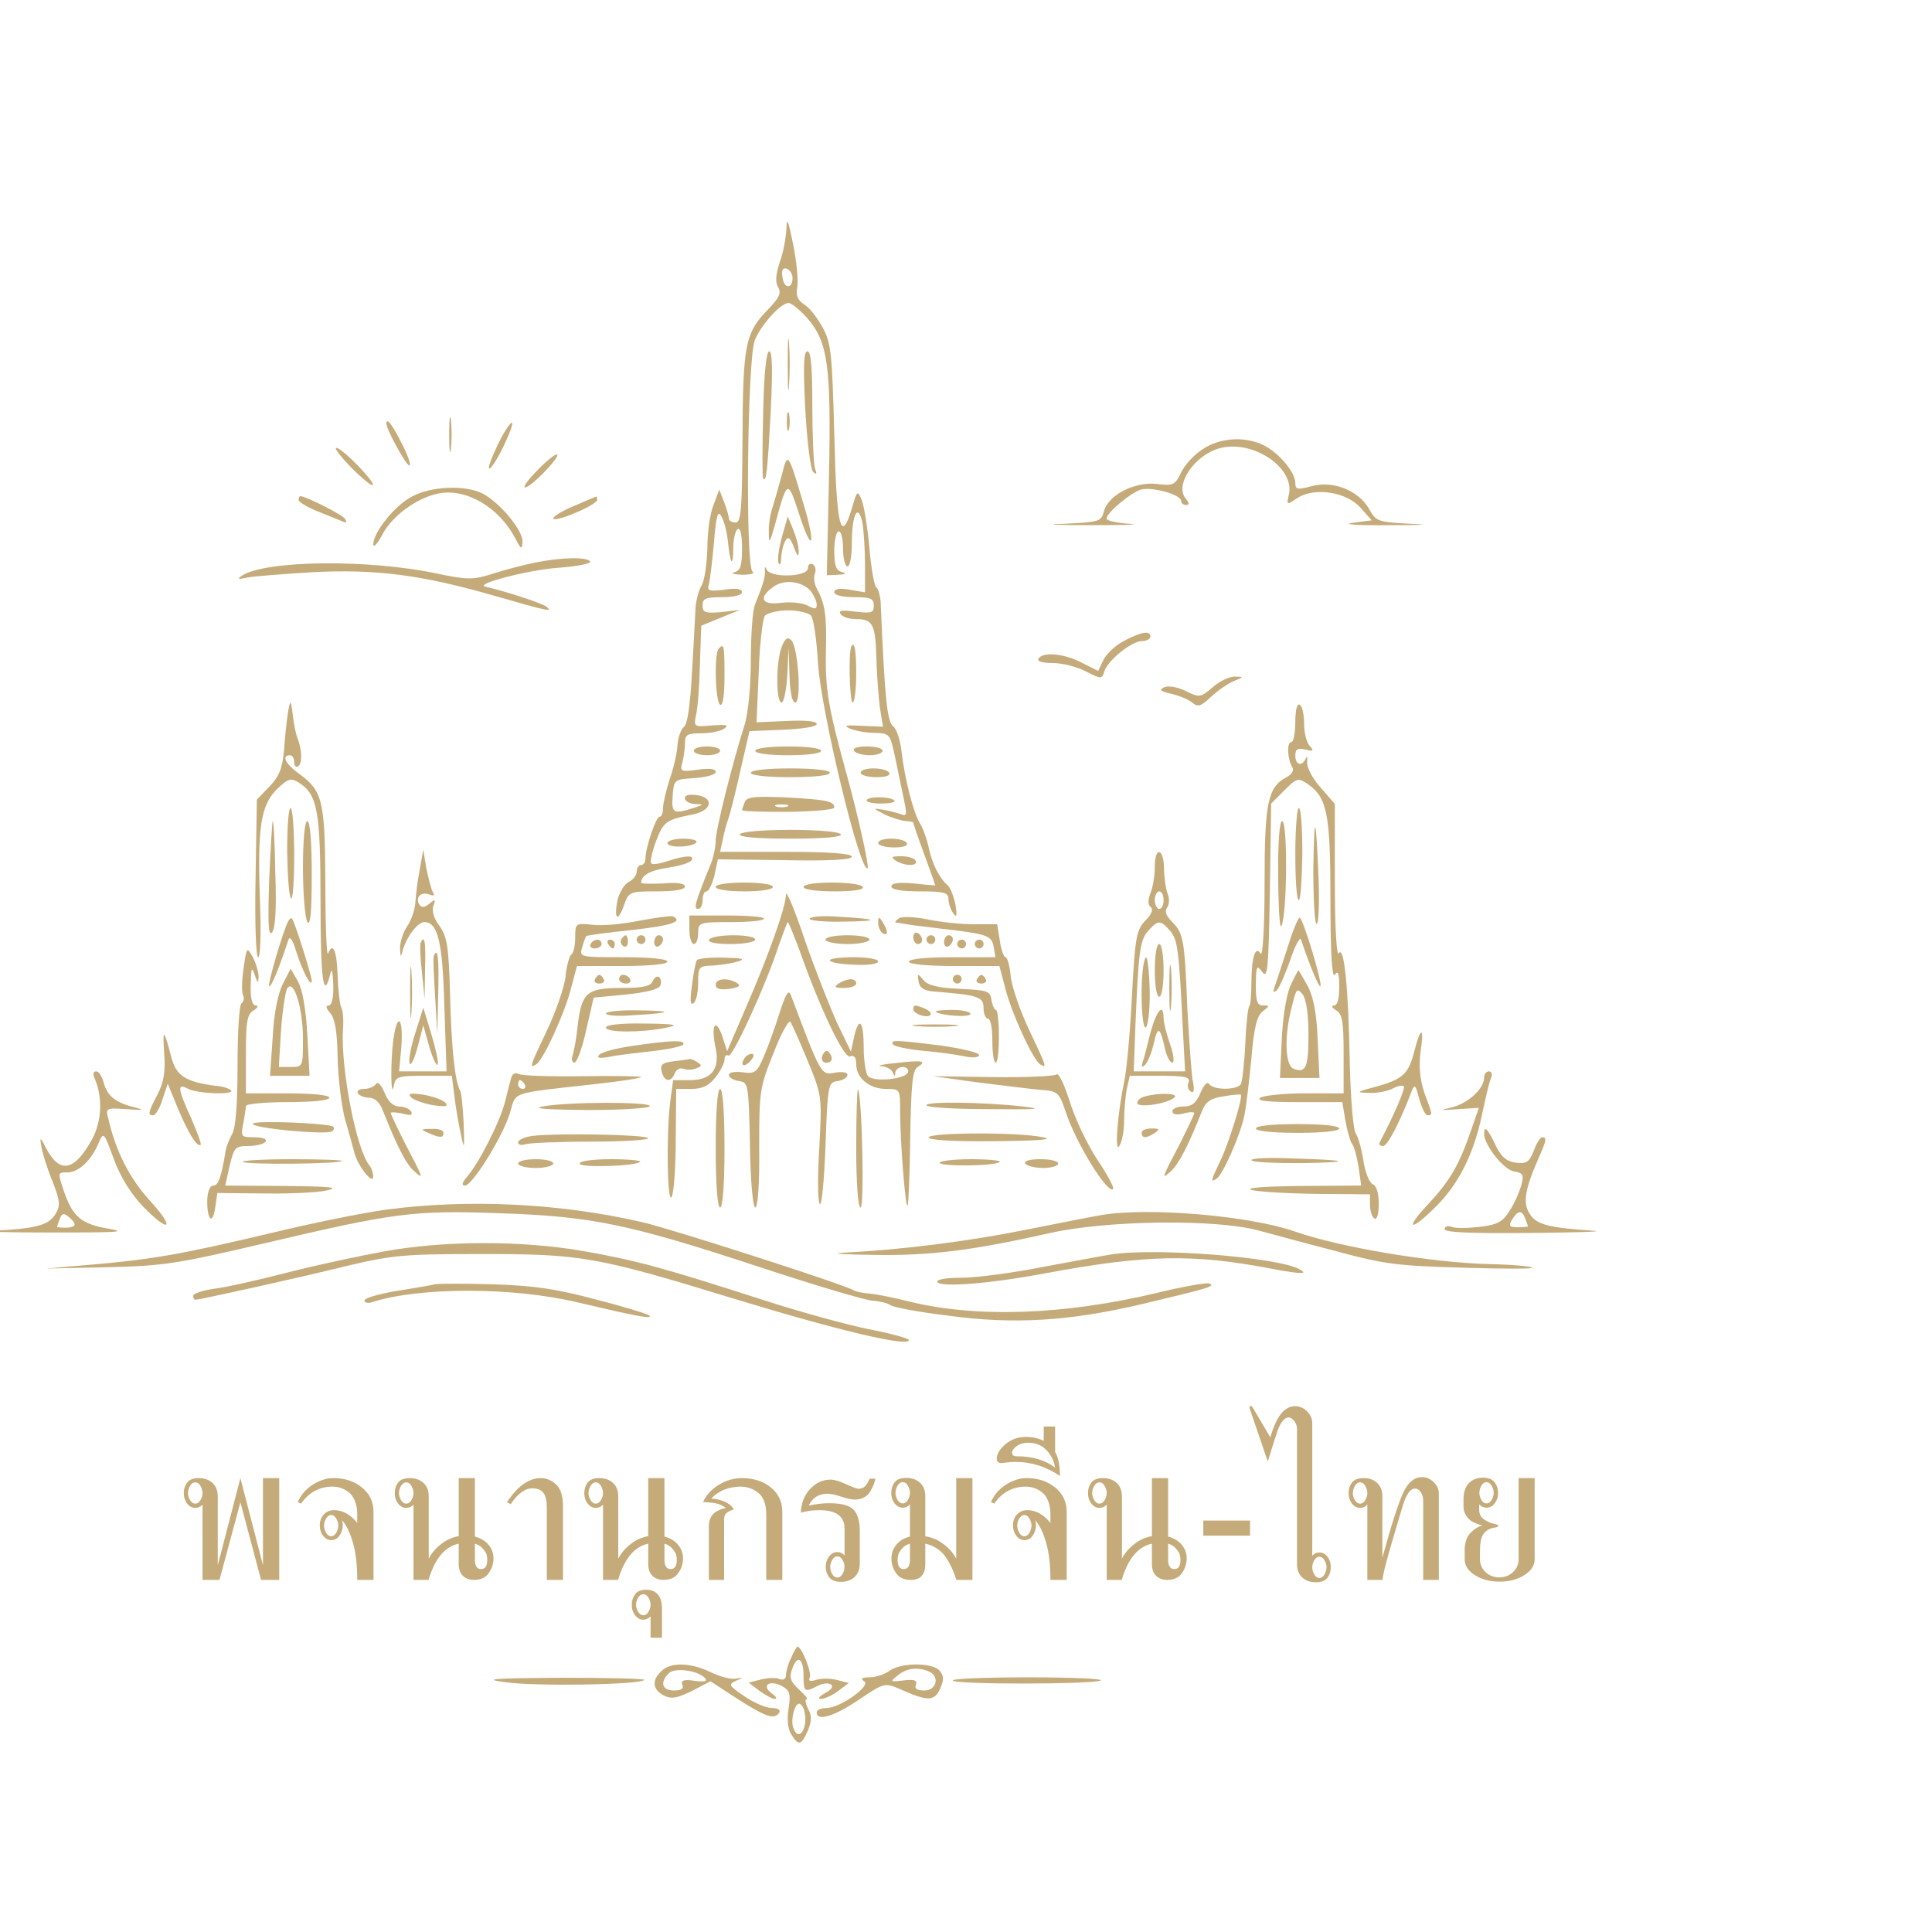
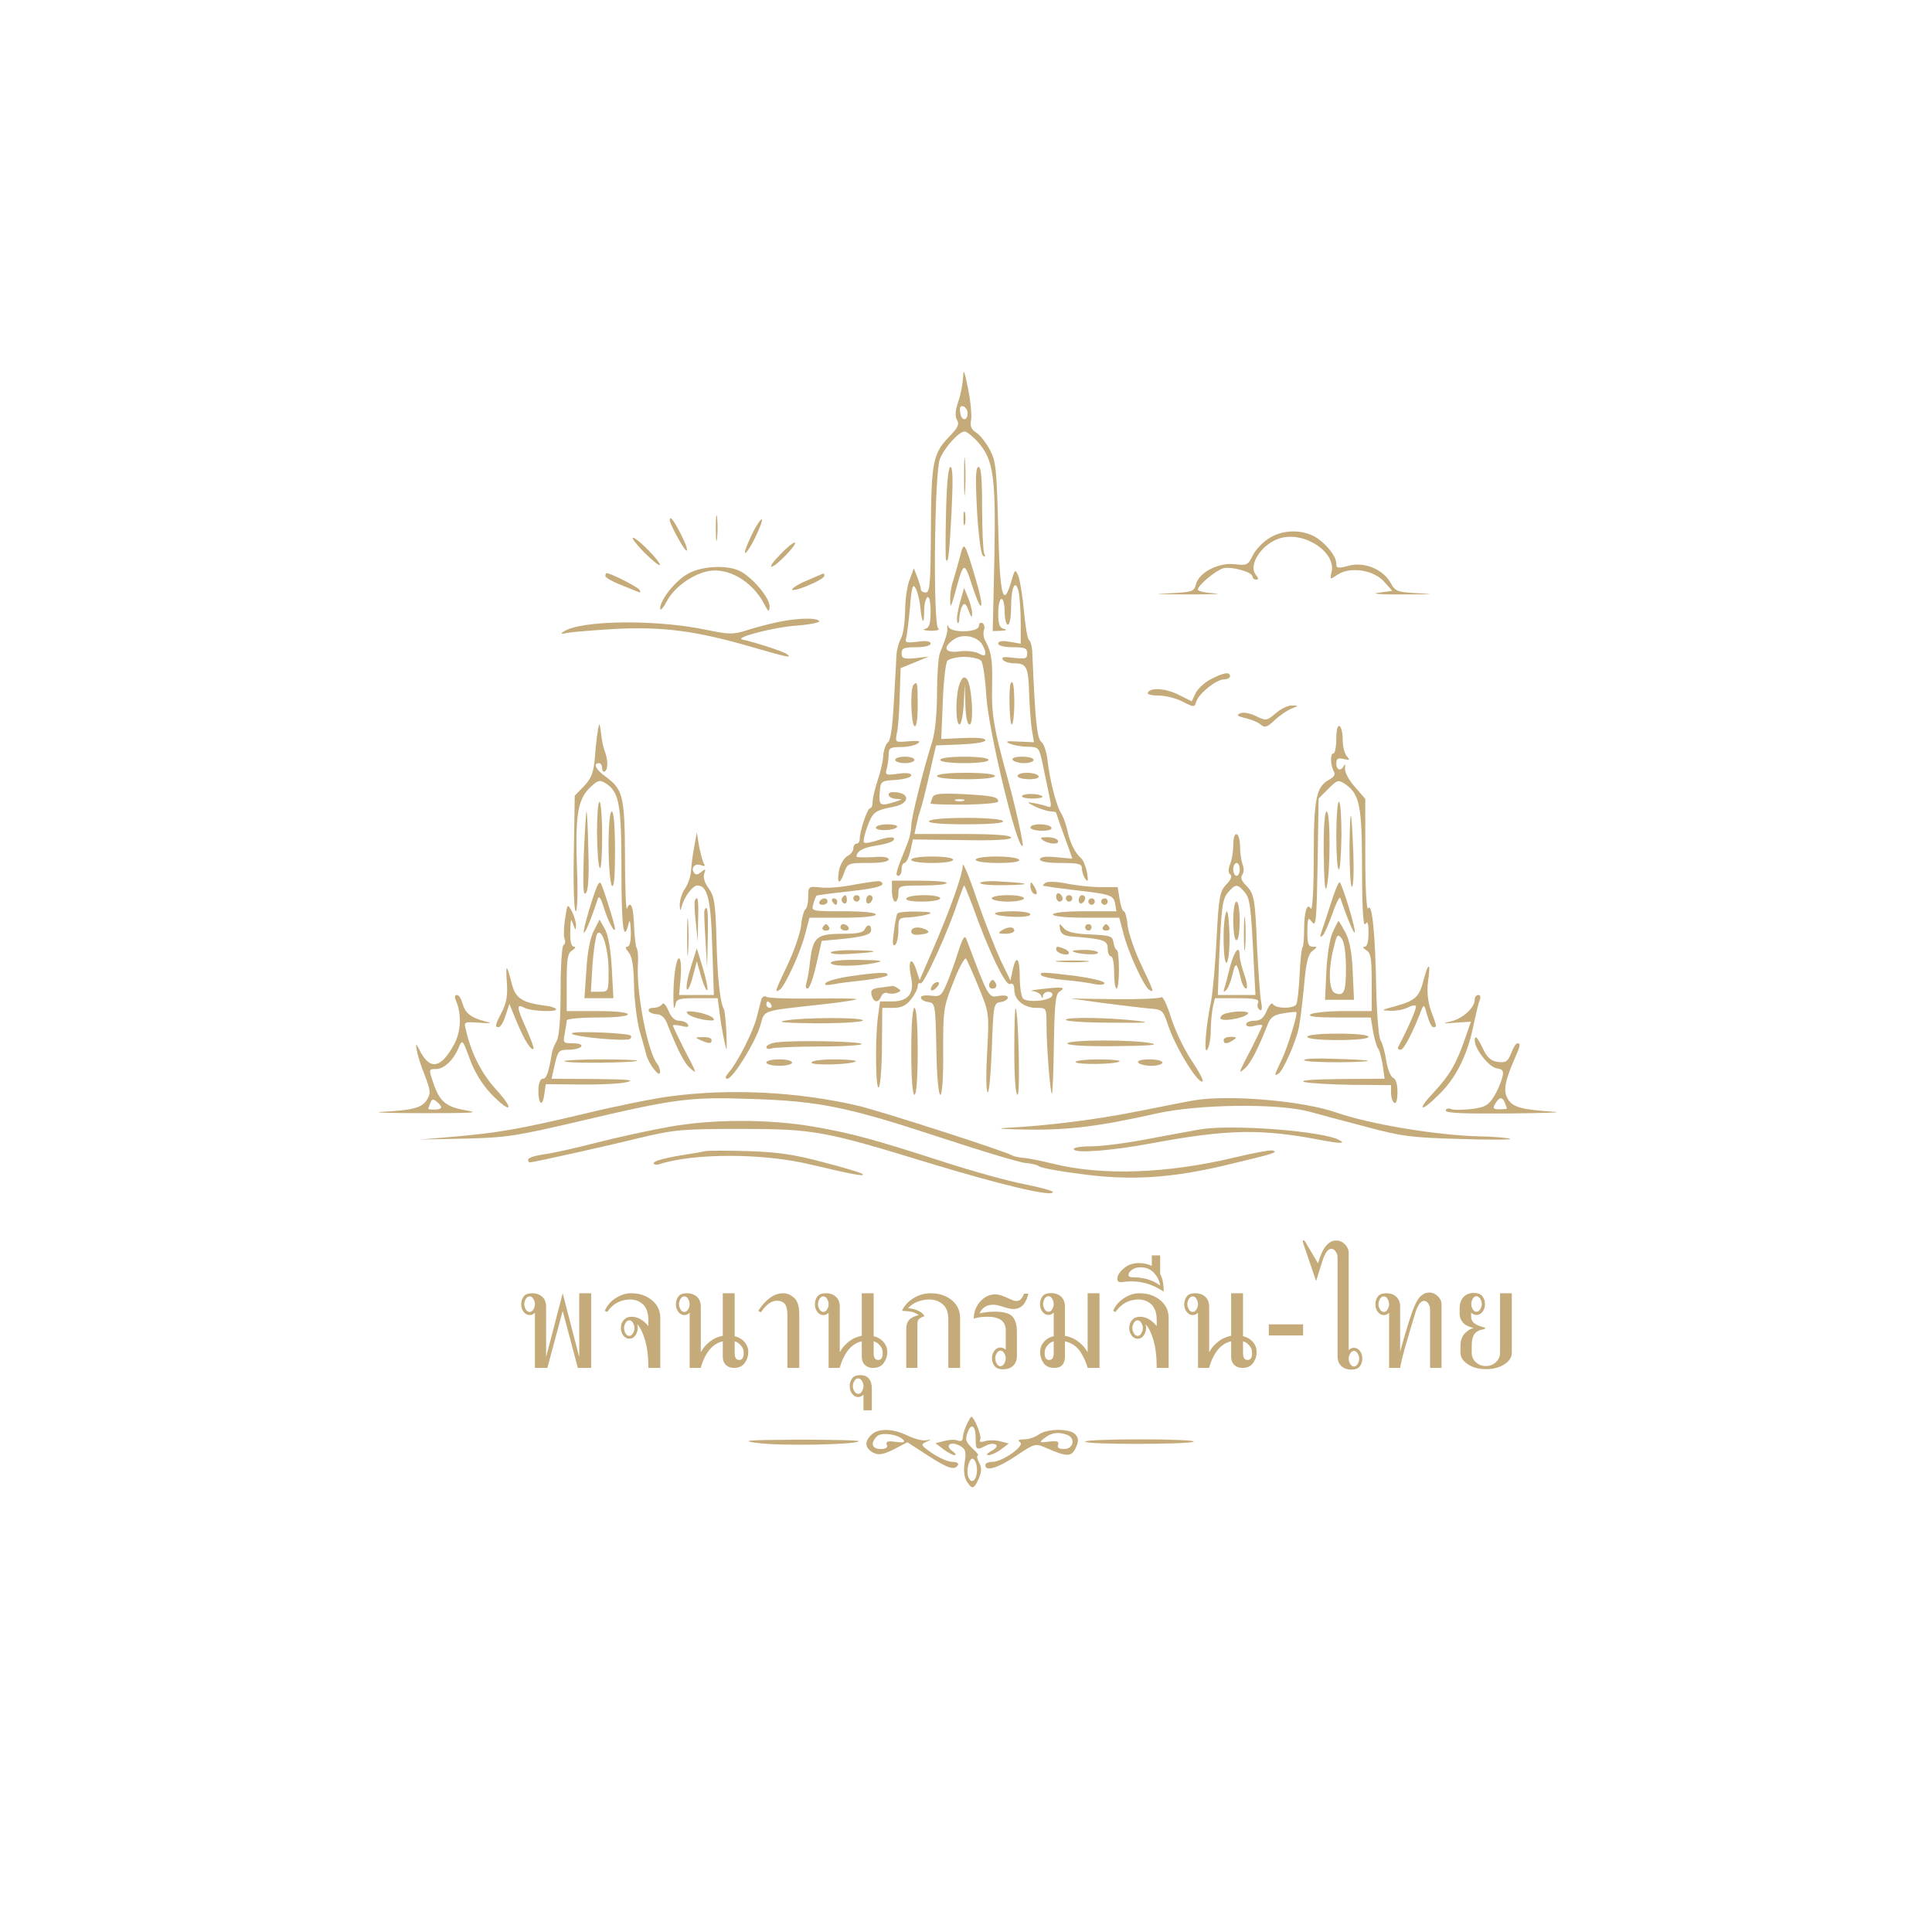
- <svg xmlns="http://www.w3.org/2000/svg" version="1.0" width="600pt" height="600pt" viewBox="120 100 440 370" preserveAspectRatio="xMidYMid meet">
+ <svg xmlns="http://www.w3.org/2000/svg" version="1.0" width="600pt" height="600pt" viewBox="0 0 600 600" preserveAspectRatio="xMidYMid meet">
  <g transform="translate(0,600) scale(0.1,-0.1)" fill="#c4ab79" stroke="none">
    <path d="M2991 4829 c-1 -20 -7 -54 -15 -76 -9 -27 -11 -45 -4 -57 8 -13 3 -24 -23 -51 -52 -53 -57 -80 -58 -292 -1 -165 -3 -193 -16 -193 -8 0 -15 4 -15 9 0 5 -5 22 -11 38 l-11 28 -13 -35 c-8 -19 -14 -63 -14 -98 -1 -35 -6 -73 -13 -85 -7 -12 -13 -35 -14 -52 -1 -16 -4 -82 -8 -145 -4 -74 -10 -119 -18 -125 -7 -5 -14 -25 -15 -42 -1 -18 -9 -53 -18 -78 -8 -25 -15 -55 -15 -65 0 -11 -3 -20 -8 -20 -8 0 -32 -71 -32 -95 0 -8 -4 -15 -10 -15 -5 0 -10 -7 -10 -15 0 -8 -8 -19 -19 -24 -10 -6 -21 -25 -25 -42 -8 -43 1 -50 15 -11 11 31 12 32 75 32 40 0 64 4 64 11 0 7 -18 10 -50 7 -28 -1 -50 -1 -50 2 1 17 21 28 62 34 26 4 50 11 53 17 8 12 -15 11 -54 -2 -18 -6 -35 -9 -38 -5 -3 3 2 26 11 50 17 45 23 49 83 61 51 10 49 45 -3 45 -24 0 -16 -20 9 -21 21 -1 21 -1 -3 -9 -47 -15 -51 -12 -48 28 3 37 3 37 51 40 26 2 47 8 47 14 0 7 -15 9 -41 5 -38 -5 -41 -4 -35 16 3 12 6 32 6 45 0 19 5 22 38 22 20 0 44 5 52 11 11 8 4 9 -28 7 -42 -4 -42 -3 -37 23 4 15 8 67 9 116 l3 88 44 18 44 18 -42 -5 c-37 -3 -43 -1 -43 15 0 16 7 19 45 19 27 0 45 5 45 11 0 8 -14 10 -40 6 -35 -4 -40 -3 -36 11 3 10 8 53 12 96 5 63 9 75 17 60 6 -10 13 -37 15 -59 5 -51 12 -59 12 -12 0 20 5 39 10 42 6 4 10 -13 10 -44 0 -39 -4 -51 -17 -54 -10 -3 -2 -5 17 -6 19 0 30 3 24 7 -17 10 -12 486 5 527 14 35 59 85 77 85 6 0 25 -15 42 -34 48 -55 55 -109 50 -362 l-5 -224 26 1 c17 1 20 3 9 6 -14 3 -18 15 -18 49 0 24 5 44 10 44 6 0 10 -18 10 -40 0 -22 5 -40 10 -40 6 0 10 24 10 53 0 65 14 93 24 47 3 -18 6 -61 6 -96 l0 -63 -35 6 c-23 4 -35 2 -35 -6 0 -6 18 -11 45 -11 38 0 45 -3 45 -19 0 -17 -5 -18 -42 -14 -29 4 -39 3 -34 -5 4 -7 20 -12 36 -12 38 0 44 -12 46 -92 1 -37 5 -87 8 -110 l7 -43 -48 2 c-36 2 -43 1 -28 -6 11 -5 36 -10 56 -10 35 -1 36 -2 47 -53 6 -29 15 -72 20 -96 8 -38 8 -42 -7 -36 -9 3 -27 8 -41 10 -23 4 -22 3 5 -11 17 -8 38 -14 48 -15 9 0 17 -2 17 -4 0 -1 11 -34 25 -72 14 -38 25 -69 25 -70 0 -1 -22 1 -50 4 -33 3 -50 1 -50 -7 0 -7 23 -11 65 -11 55 0 65 -3 65 -17 0 -10 5 -25 11 -33 8 -11 9 -6 5 20 -4 19 -12 40 -19 45 -18 16 -34 47 -42 85 -4 19 -13 44 -20 55 -15 24 -35 103 -42 165 -3 25 -11 50 -19 56 -14 11 -19 67 -28 274 0 19 -5 38 -10 42 -5 3 -12 44 -16 90 -4 45 -12 94 -17 108 -10 24 -11 24 -23 -18 -25 -83 -35 -43 -40 169 -5 185 -7 208 -27 244 -12 22 -31 46 -42 52 -15 10 -19 20 -15 40 2 16 -2 60 -10 98 -11 54 -14 62 -15 34z m14 -112 c0 -26 -20 -25 -23 2 -3 16 1 22 10 19 7 -3 13 -12 13 -21z" />
    <path d="M2994 4520 c0 -52 1 -74 3 -47 2 26 2 68 0 95 -2 26 -3 4 -3 -48z" />
    <path d="M2938 4408 c-2 -79 -2 -145 0 -147 7 -12 10 17 17 147 5 98 4 142 -3 142 -7 0 -12 -51 -14 -142z" />
    <path d="M3034 4418 c4 -73 12 -137 18 -143 8 -7 9 -4 4 8 -3 10 -6 75 -6 143 0 86 -3 124 -11 124 -9 0 -10 -36 -5 -132z" />
    <path d="M2223 4360 c0 -36 2 -50 4 -32 2 17 2 47 0 65 -2 17 -4 3 -4 -33z" />
    <path d="M2992 4390 c0 -19 2 -27 5 -17 2 9 2 25 0 35 -3 9 -5 1 -5 -18z" />
    <path d="M2080 4385 c0 -13 45 -95 52 -95 5 0 -3 23 -17 50 -22 44 -35 60 -35 45z" />
    <path d="M2335 4340 c-14 -29 -24 -54 -21 -57 2 -3 17 18 31 47 14 29 24 54 21 57 -2 3 -17 -18 -31 -47z" />
    <path d="M3939 4327 c-19 -12 -41 -36 -49 -53 -14 -29 -18 -31 -57 -26 -50 5 -110 -26 -119 -63 -6 -23 -11 -24 -92 -28 -48 -1 -22 -3 58 -3 80 0 121 1 93 3 -29 2 -53 7 -53 12 0 13 54 58 78 66 25 7 92 -11 92 -26 0 -5 5 -9 11 -9 8 0 8 4 -1 15 -25 31 20 98 77 114 76 21 174 -45 158 -107 -5 -22 -5 -23 20 -6 39 25 112 14 144 -23 l25 -28 -45 -6 c-24 -3 15 -6 86 -5 75 0 96 1 50 3 -77 4 -81 5 -97 34 -24 42 -82 65 -130 52 -33 -9 -38 -8 -38 7 0 24 -36 67 -70 85 -43 22 -101 19 -141 -8z" />
    <path d="M2000 4285 c24 -24 46 -42 49 -40 6 7 -70 85 -83 85 -6 0 10 -20 34 -45z" />
    <path d="M2425 4280 c-22 -22 -35 -40 -29 -40 13 0 79 68 73 75 -3 2 -23 -13 -44 -35z" />
    <path d="M2981 4270 c-7 -25 -16 -58 -21 -74 -6 -16 -10 -43 -9 -60 0 -26 2 -23 14 19 28 104 29 104 55 24 30 -93 39 -73 10 23 -35 118 -36 120 -49 68z" />
    <path d="M2138 4219 c-39 -20 -88 -82 -88 -109 1 -8 10 2 21 23 22 42 78 83 127 93 63 13 138 -31 175 -101 14 -27 16 -28 17 -8 0 26 -51 88 -91 109 -39 20 -117 17 -161 -7z" />
    <path d="M1880 4211 c0 -4 21 -17 47 -27 27 -11 52 -21 57 -23 5 -2 6 1 2 7 -6 10 -90 52 -102 52 -2 0 -4 -4 -4 -9z" />
    <path d="M2508 4198 c-27 -11 -48 -24 -48 -29 0 -4 23 1 50 13 28 11 50 25 50 29 0 5 -1 9 -2 8 -2 0 -24 -10 -50 -21z" />
    <path d="M2981 4128 c-7 -26 -11 -52 -8 -60 3 -7 6 -2 6 12 1 14 5 31 10 39 6 10 11 6 19 -15 8 -22 11 -24 11 -9 0 11 -6 33 -13 50 l-12 29 -13 -46z" />
    <path d="M2420 4069 c-25 -5 -68 -16 -96 -25 -47 -15 -58 -15 -130 0 -157 33 -389 30 -443 -5 -12 -8 -9 -9 14 -4 17 3 83 8 149 12 143 7 245 -6 409 -53 128 -37 136 -38 122 -26 -8 7 -88 34 -140 46 -25 6 98 38 167 43 43 3 75 10 72 14 -6 11 -64 10 -124 -2z" />
    <path d="M3040 4056 c0 -20 -85 -23 -94 -3 -4 8 -5 7 -4 -3 1 -14 -3 -28 -23 -78 -5 -13 -9 -69 -9 -125 0 -61 -6 -120 -14 -147 -28 -88 -66 -240 -66 -264 0 -14 -5 -38 -11 -53 -37 -91 -40 -103 -29 -103 6 0 10 9 10 20 0 11 4 20 9 20 5 0 13 16 18 36 l8 37 153 -2 c102 -2 152 1 152 8 0 7 -51 11 -150 11 l-150 0 6 28 c3 15 8 34 11 42 6 17 17 59 36 145 l14 60 76 3 c45 2 77 7 77 13 0 7 -26 9 -69 7 l-68 -3 5 115 c2 63 9 121 14 128 6 6 30 12 53 12 23 0 47 -6 52 -12 6 -7 13 -56 16 -109 7 -110 97 -482 113 -466 4 3 -23 124 -46 207 -43 155 -51 200 -49 285 2 87 -2 110 -22 147 -5 10 -6 24 -3 32 3 8 1 17 -5 21 -6 3 -11 -1 -11 -9z m8 -54 c6 -9 12 -22 12 -29 0 -11 -4 -11 -21 -2 -12 6 -39 9 -60 6 -45 -6 -53 12 -17 37 25 18 67 12 86 -12z" />
    <path d="M3759 3890 c-19 -10 -40 -30 -46 -43 l-12 -25 -38 19 c-40 21 -88 25 -98 9 -4 -6 9 -10 32 -10 21 0 55 -8 76 -19 35 -18 37 -18 42 0 8 25 62 69 86 69 10 0 19 5 19 10 0 15 -21 11 -61 -10z" />
    <path d="M2980 3876 c-13 -34 -13 -126 0 -126 5 0 11 28 13 63 l3 62 2 -62 c1 -39 6 -63 13 -63 15 0 7 126 -9 142 -8 8 -14 5 -22 -16z" />
    <path d="M2837 3873 c-11 -10 -8 -121 3 -128 6 -4 10 20 10 64 0 71 -1 77 -13 64z" />
    <path d="M3139 3878 c-7 -12 -4 -128 3 -128 4 0 8 29 8 65 0 54 -4 76 -11 63z" />
    <path d="M3962 3785 c-28 -24 -31 -24 -61 -9 -18 9 -39 13 -49 9 -13 -6 -10 -9 15 -15 18 -4 40 -13 48 -20 13 -11 20 -9 43 13 15 14 38 30 52 36 23 9 24 10 3 10 -12 1 -35 -10 -51 -24z" />
    <path d="M1861 3750 c-4 -8 -10 -52 -14 -108 -4 -42 -11 -60 -33 -83 l-29 -30 -3 -180 c-2 -102 1 -179 6 -179 5 0 7 56 4 129 -6 167 2 216 38 253 26 25 32 27 50 16 43 -27 50 -63 50 -274 0 -179 7 -226 23 -159 3 11 5 -1 6 -27 1 -30 -3 -48 -11 -48 -7 0 -5 -7 4 -17 11 -13 16 -42 17 -103 1 -47 9 -110 17 -140 9 -30 18 -64 21 -75 7 -29 42 -74 43 -55 0 9 -4 20 -8 25 -30 34 -66 221 -61 309 2 23 0 46 -4 52 -3 6 -7 38 -8 72 -2 58 -11 78 -22 50 -3 -7 -6 65 -6 160 -1 190 -6 210 -60 250 -31 22 -40 42 -21 42 6 0 10 -7 10 -16 0 -8 4 -13 9 -9 10 6 9 39 -2 65 -3 8 -8 31 -10 50 -2 19 -5 33 -6 30z" />
    <path d="M4150 3706 c0 -25 -4 -46 -9 -46 -11 0 -9 -39 2 -57 5 -7 -1 -17 -13 -23 -43 -23 -50 -58 -50 -242 0 -98 -4 -167 -9 -160 -12 20 -21 -9 -21 -67 0 -26 -2 -50 -5 -53 -3 -3 -7 -41 -9 -86 -2 -44 -7 -85 -10 -91 -9 -14 -63 -14 -72 0 -4 7 -12 -1 -20 -20 -10 -23 -19 -31 -39 -31 -14 0 -25 -5 -25 -11 0 -7 10 -9 25 -5 14 4 25 4 25 1 0 -3 -15 -34 -32 -68 -43 -82 -44 -85 -21 -64 17 15 40 59 71 138 8 20 20 28 48 32 21 4 39 5 40 4 5 -6 -28 -112 -46 -149 -23 -48 -24 -52 -9 -42 14 9 54 99 63 144 4 19 11 78 16 130 6 72 13 97 26 107 16 12 16 13 1 13 -14 0 -17 9 -17 48 1 43 2 45 15 28 12 -16 14 7 17 183 l3 201 30 30 c29 29 31 29 54 14 44 -31 51 -69 51 -266 0 -122 4 -178 10 -168 7 11 10 4 10 -27 0 -28 -4 -43 -12 -43 -7 0 -5 -5 5 -11 14 -8 17 -25 17 -99 l0 -90 -87 0 c-49 0 -95 -5 -103 -10 -10 -7 17 -10 86 -10 l101 0 7 -42 c4 -23 11 -47 15 -53 5 -5 11 -29 15 -52 l6 -43 -137 -1 c-85 -1 -128 -4 -113 -9 14 -4 80 -8 148 -9 l122 -1 0 -24 c0 -14 5 -28 10 -31 6 -4 10 10 10 33 0 25 -5 42 -14 45 -7 3 -17 27 -21 54 -4 26 -12 54 -17 61 -6 7 -12 77 -14 161 -3 174 -13 269 -25 250 -5 -8 -9 61 -9 163 l0 177 -32 37 c-19 21 -32 46 -31 58 1 12 0 15 -3 9 -9 -20 -24 -15 -24 6 0 15 5 18 23 14 18 -5 20 -3 10 8 -7 7 -13 30 -13 50 0 21 -4 41 -10 44 -6 4 -10 -12 -10 -39z" />
    <path d="M2780 3640 c0 -5 14 -10 30 -10 17 0 30 5 30 10 0 6 -13 10 -30 10 -16 0 -30 -4 -30 -10z" />
    <path d="M2920 3640 c0 -6 32 -10 75 -10 43 0 75 4 75 10 0 6 -32 10 -75 10 -43 0 -75 -4 -75 -10z" />
    <path d="M3145 3640 c3 -5 19 -10 36 -10 16 0 29 5 29 10 0 6 -16 10 -36 10 -21 0 -33 -4 -29 -10z" />
    <path d="M2910 3590 c0 -6 37 -10 90 -10 53 0 90 4 90 10 0 6 -37 10 -90 10 -53 0 -90 -4 -90 -10z" />
    <path d="M3160 3590 c0 -5 16 -10 36 -10 21 0 33 4 29 10 -3 6 -19 10 -36 10 -16 0 -29 -4 -29 -10z" />
    <path d="M2896 3523 c-3 -8 -6 -16 -6 -18 0 -3 47 -4 105 -4 59 1 105 5 105 10 0 14 -16 18 -112 23 -70 3 -88 1 -92 -11z m97 -10 c-7 -2 -19 -2 -25 0 -7 3 -2 5 12 5 14 0 19 -2 13 -5z" />
    <path d="M3174 3528 c-3 -4 12 -8 32 -8 21 0 34 3 31 7 -10 9 -58 10 -63 1z" />
    <path d="M1854 3411 c1 -55 4 -103 9 -107 4 -4 7 41 7 99 0 59 -4 107 -8 107 -5 0 -8 -45 -8 -99z" />
    <path d="M4150 3405 c0 -58 3 -105 8 -105 4 0 7 47 8 105 0 58 -3 105 -8 105 -4 0 -8 -47 -8 -105z" />
    <path d="M1821 3480 c-1 -3 -5 -63 -8 -135 -3 -96 -2 -127 6 -119 8 7 11 52 8 135 -1 68 -4 122 -6 119z" />
    <path d="M1890 3373 c0 -60 5 -115 10 -123 7 -10 10 25 10 108 0 75 -4 122 -10 122 -6 0 -10 -42 -10 -107z" />
    <path d="M4111 3348 c1 -83 4 -122 9 -103 12 46 12 235 0 235 -6 0 -10 -50 -9 -132z" />
    <path d="M4191 3368 c0 -64 3 -119 7 -122 5 -3 7 43 5 102 -6 150 -10 158 -12 20z" />
    <path d="M2885 3450 c-4 -6 37 -10 115 -10 78 0 119 4 115 10 -4 6 -53 10 -115 10 -62 0 -111 -4 -115 -10z" />
    <path d="M2720 3430 c0 -12 59 -10 66 2 3 4 -11 8 -30 8 -20 0 -36 -5 -36 -10z" />
    <path d="M3200 3430 c0 -5 16 -10 36 -10 21 0 33 4 29 10 -3 6 -19 10 -36 10 -16 0 -29 -4 -29 -10z" />
    <path d="M2156 3370 c-5 -25 -9 -58 -10 -75 -1 -16 -9 -41 -19 -55 -9 -13 -16 -36 -16 -50 1 -20 2 -21 6 -5 8 30 34 65 49 65 31 0 42 -43 46 -192 l5 -148 -54 0 -54 0 5 55 c5 67 -9 82 -18 18 -7 -50 -6 -142 1 -105 4 20 10 22 68 22 l64 0 6 -47 c3 -27 10 -66 15 -88 7 -35 8 -32 6 26 -2 37 -5 70 -8 75 -12 21 -20 97 -23 218 -3 112 -7 133 -24 157 -13 17 -18 35 -14 46 6 15 4 16 -9 5 -11 -9 -18 -10 -23 -2 -10 16 4 30 22 23 11 -4 14 -3 9 5 -4 6 -10 31 -15 54 l-7 43 -8 -45z" />
    <path d="M3830 3376 c0 -19 -4 -46 -10 -60 -6 -17 -6 -27 1 -32 6 -4 2 -16 -12 -30 -21 -22 -24 -38 -31 -172 -4 -81 -12 -167 -17 -192 -16 -75 -23 -167 -12 -150 6 8 11 34 11 56 0 23 3 56 6 73 l7 31 69 0 c58 0 69 -3 65 -15 -4 -8 -1 -17 5 -21 7 -5 9 4 4 27 -3 19 -8 93 -12 164 -6 156 -9 170 -35 196 -14 14 -17 24 -11 32 5 7 6 21 1 32 -4 11 -8 37 -8 58 -1 46 -21 50 -21 3z m20 -76 c0 -11 -4 -20 -10 -20 -5 0 -10 9 -10 20 0 11 5 20 10 20 6 0 10 -9 10 -20z m14 -69 c18 -20 21 -41 30 -228 l5 -93 -59 0 -58 0 4 108 c7 166 10 191 29 212 22 25 28 25 49 1z" />
    <path d="M3830 3140 c0 -33 4 -60 10 -60 6 0 10 27 10 60 0 33 -4 60 -10 60 -6 0 -10 -27 -10 -60z" />
    <path d="M3808 3167 c-13 -30 -9 -176 3 -155 5 10 9 53 7 95 -2 47 -6 71 -10 60z" />
    <path d="M3863 3100 c0 -47 2 -66 4 -42 2 23 2 61 0 85 -2 23 -4 4 -4 -43z" />
    <path d="M3820 2998 c-7 -29 -15 -60 -18 -68 -3 -11 -2 -12 6 -5 6 6 15 28 20 50 9 40 14 37 26 -17 4 -16 11 -28 16 -28 5 0 3 19 -5 41 -8 23 -15 50 -15 60 0 37 -16 18 -30 -33z" />
    <path d="M3240 3390 c20 -13 53 -13 45 0 -3 6 -18 10 -33 10 -21 0 -24 -2 -12 -10z" />
    <path d="M2830 3330 c0 -6 28 -10 65 -10 37 0 65 4 65 10 0 6 -28 10 -65 10 -37 0 -65 -4 -65 -10z" />
    <path d="M3030 3330 c0 -6 30 -10 71 -10 44 0 68 4 64 10 -3 6 -35 10 -71 10 -36 0 -64 -4 -64 -10z" />
    <path d="M2990 3313 c0 -28 -40 -140 -93 -262 l-41 -95 -11 34 c-15 43 -26 26 -16 -23 12 -51 -8 -77 -58 -77 l-38 0 -7 -52 c-9 -79 -6 -237 4 -213 5 11 9 71 9 133 l1 112 34 0 c25 0 40 7 55 26 12 15 21 33 21 41 0 8 4 12 9 9 9 -6 86 162 115 252 10 28 19 52 20 52 2 0 13 -28 26 -62 48 -136 102 -249 116 -244 9 4 14 -2 14 -18 0 -31 30 -56 68 -56 32 0 32 0 32 -52 0 -69 12 -219 17 -214 2 2 5 72 6 155 2 121 5 154 17 161 22 14 11 16 -50 9 -30 -3 -45 -6 -33 -7 12 -1 24 -8 26 -14 4 -10 6 -10 6 0 1 6 8 12 17 12 9 0 14 -6 12 -12 -6 -16 -77 -23 -91 -9 -5 5 -10 35 -10 65 0 62 -11 73 -22 24 l-7 -33 -31 64 c-16 35 -50 121 -74 190 -23 69 -43 116 -43 104z" />
    <path d="M2655 3253 c-38 -8 -87 -12 -107 -9 -37 4 -38 3 -38 -29 0 -19 -4 -36 -9 -39 -4 -3 -11 -26 -13 -50 -3 -25 -22 -80 -42 -122 -40 -84 -41 -88 -25 -78 16 9 66 118 80 175 l13 49 103 0 c62 0 103 4 103 10 0 6 -40 10 -101 10 -99 0 -100 0 -93 23 3 12 8 23 9 25 2 2 48 8 104 14 90 10 117 19 94 31 -5 2 -39 -3 -78 -10z" />
    <path d="M2770 3233 c0 -18 5 -33 10 -33 6 0 10 11 10 25 0 24 2 25 75 25 41 0 75 3 75 8 0 4 -38 7 -85 7 l-85 0 0 -32z" />
    <path d="M3044 3258 c-3 -4 30 -8 73 -7 89 1 87 6 -5 11 -35 3 -65 1 -68 -4z" />
    <path d="M3248 3259 c-7 -5 -11 -9 -8 -10 3 0 12 -2 20 -3 8 -2 42 -6 75 -10 114 -13 123 -16 128 -42 l4 -24 -98 0 c-59 0 -99 -4 -99 -10 0 -6 41 -10 103 -10 l103 0 13 -49 c14 -57 64 -166 80 -175 16 -10 15 -6 -25 78 -20 42 -39 97 -42 121 -2 25 -8 45 -12 45 -4 0 -10 17 -13 38 l-6 37 -53 0 c-29 0 -76 5 -105 11 -28 6 -58 7 -65 3z" />
    <path d="M1857 3253 c-12 -21 -48 -145 -44 -149 4 -4 22 39 44 106 3 9 10 -1 17 -25 14 -45 35 -86 36 -69 0 11 -39 136 -45 142 -2 2 -5 0 -8 -5z" />
    <path d="M3200 3248 c0 -9 5 -20 10 -23 13 -8 13 5 0 25 -8 13 -10 13 -10 -2z" />
    <path d="M4131 3188 c-13 -40 -26 -80 -29 -88 -3 -10 -2 -12 6 -5 6 6 19 37 31 70 11 33 22 53 24 45 19 -57 41 -110 44 -106 6 5 -40 156 -47 156 -4 0 -17 -33 -29 -72z" />
    <path d="M3280 3216 c0 -9 5 -16 10 -16 6 0 10 4 10 9 0 6 -4 13 -10 16 -5 3 -10 -1 -10 -9z" />
    <path d="M2615 3211 c-3 -5 -1 -12 5 -16 5 -3 10 1 10 9 0 18 -6 21 -15 7z" />
    <path d="M2650 3210 c0 -5 5 -10 10 -10 6 0 10 5 10 10 0 6 -4 10 -10 10 -5 0 -10 -4 -10 -10z" />
    <path d="M2690 3204 c0 -8 5 -12 10 -9 6 3 10 10 10 16 0 5 -4 9 -10 9 -5 0 -10 -7 -10 -16z" />
    <path d="M2815 3210 c-4 -6 15 -10 49 -10 31 0 56 5 56 10 0 6 -22 10 -49 10 -28 0 -53 -4 -56 -10z" />
    <path d="M3080 3210 c0 -5 23 -10 50 -10 28 0 50 5 50 10 0 6 -22 10 -50 10 -27 0 -50 -4 -50 -10z" />
    <path d="M3310 3210 c0 -5 5 -10 10 -10 6 0 10 5 10 10 0 6 -4 10 -10 10 -5 0 -10 -4 -10 -10z" />
    <path d="M3350 3204 c0 -8 5 -12 10 -9 6 3 10 10 10 16 0 5 -4 9 -10 9 -5 0 -10 -7 -10 -16z" />
    <path d="M2158 3203 c-2 -5 -1 -35 3 -68 l6 -60 1 68 c2 61 -1 80 -10 60z" />
    <path d="M2545 3200 c-3 -5 1 -10 9 -10 9 0 16 5 16 10 0 6 -4 10 -9 10 -6 0 -13 -4 -16 -10z" />
    <path d="M2585 3200 c3 -5 8 -10 11 -10 2 0 4 5 4 10 0 6 -5 10 -11 10 -5 0 -7 -4 -4 -10z" />
    <path d="M3380 3200 c0 -5 5 -10 10 -10 6 0 10 5 10 10 0 6 -4 10 -10 10 -5 0 -10 -4 -10 -10z" />
    <path d="M3420 3200 c0 -5 5 -10 10 -10 6 0 10 5 10 10 0 6 -4 10 -10 10 -5 0 -10 -4 -10 -10z" />
    <path d="M1755 3147 c-4 -26 -5 -53 -2 -62 4 -8 2 -17 -3 -20 -5 -3 -9 -66 -9 -140 0 -89 -4 -142 -12 -157 -7 -13 -14 -30 -15 -38 -10 -62 -17 -80 -28 -80 -8 0 -13 -13 -14 -32 -1 -45 12 -60 18 -19 l5 34 105 -1 c58 -1 123 2 145 7 30 7 6 9 -96 10 l-136 1 10 45 c10 42 13 45 43 45 18 0 36 5 39 10 4 6 -7 10 -26 10 -30 0 -31 1 -25 31 3 17 6 35 6 40 0 5 43 9 95 9 57 0 95 4 95 10 0 6 -38 10 -95 10 l-95 0 0 90 c0 74 3 91 18 99 9 6 11 11 5 11 -9 0 -13 16 -12 48 1 38 2 42 9 22 7 -20 8 -21 9 -5 0 11 -6 31 -13 45 -14 24 -14 24 -21 -23z" />
    <path d="M2134 3090 c0 -52 1 -74 3 -47 2 26 2 68 0 95 -2 26 -3 4 -3 -48z" />
    <path d="M2188 3173 c-2 -5 0 -46 3 -93 l5 -85 2 93 c2 83 -1 106 -10 85z" />
    <path d="M2787 3163 c-3 -5 -8 -30 -11 -57 -5 -33 -4 -46 3 -41 6 3 11 24 11 46 0 37 1 39 33 40 17 1 43 5 57 9 19 6 12 8 -32 9 -31 1 -59 -2 -61 -6z" />
    <path d="M3090 3163 c0 -5 25 -9 55 -10 31 -2 55 2 55 7 0 6 -25 10 -55 10 -30 0 -55 -3 -55 -7z" />
    <path d="M1844 3109 c-11 -22 -20 -66 -23 -122 l-6 -87 45 0 45 0 -5 92 c-3 58 -11 104 -21 122 l-17 30 -18 -35z m46 -125 c0 -63 0 -64 -28 -64 l-27 0 5 83 c3 45 10 88 14 96 15 23 36 -45 36 -115z" />
    <path d="M4138 3103 c-9 -22 -17 -74 -19 -123 l-4 -85 45 0 45 0 -4 85 c-2 58 -9 97 -22 123 -11 20 -21 37 -22 37 -1 0 -10 -17 -19 -37z m42 -109 c0 -75 -6 -89 -34 -78 -19 7 -22 73 -4 141 10 42 12 44 25 28 8 -12 13 -46 13 -91z" />
    <path d="M2555 3120 c-3 -5 1 -10 10 -10 9 0 13 5 10 10 -3 6 -8 10 -10 10 -2 0 -7 -4 -10 -10z" />
    <path d="M2610 3120 c0 -5 7 -10 16 -10 8 0 12 5 9 10 -3 6 -10 10 -16 10 -5 0 -9 -4 -9 -10z" />
    <path d="M2686 3115 c-4 -11 -22 -15 -70 -15 -79 0 -91 -10 -100 -83 -3 -31 -9 -62 -12 -71 -3 -9 -1 -16 4 -16 6 0 18 33 27 74 l17 74 73 7 c48 5 76 12 79 21 3 7 1 16 -3 19 -5 3 -11 -2 -15 -10z" />
    <path d="M3292 3115 c2 -14 12 -21 33 -23 103 -8 115 -12 115 -38 0 -13 5 -24 10 -24 6 0 10 -22 10 -50 0 -27 3 -50 8 -50 4 0 7 27 7 60 0 33 -3 60 -7 60 -3 0 -8 10 -10 23 -3 20 -9 22 -72 25 -51 2 -73 8 -83 20 -13 16 -14 15 -11 -3z" />
    <path d="M3370 3120 c0 -5 5 -10 10 -10 6 0 10 5 10 10 0 6 -4 10 -10 10 -5 0 -10 -4 -10 -10z" />
    <path d="M3425 3120 c-3 -5 1 -10 10 -10 9 0 13 5 10 10 -3 6 -8 10 -10 10 -2 0 -7 -4 -10 -10z" />
    <path d="M2830 3107 c0 -9 10 -12 31 -9 22 3 27 7 18 13 -21 13 -49 11 -49 -4z" />
    <path d="M3110 3110 c-12 -8 -9 -10 13 -10 15 0 27 5 27 10 0 13 -20 13 -40 0z" />
    <path d="M2976 3045 c-10 -32 -26 -77 -36 -100 -16 -38 -21 -41 -49 -37 -18 2 -31 0 -31 -6 0 -6 10 -12 23 -14 21 -3 22 -6 25 -145 1 -85 7 -143 12 -143 6 0 10 53 9 135 0 129 1 138 32 215 17 45 35 77 39 73 3 -4 21 -44 39 -88 33 -80 33 -81 27 -197 -4 -65 -4 -124 1 -130 4 -7 10 52 13 132 5 141 6 145 28 148 12 2 22 8 22 14 0 6 -12 8 -29 5 -31 -6 -31 -6 -100 177 -5 13 -11 4 -25 -39z" />
    <path d="M3280 3051 c0 -5 9 -11 20 -14 24 -6 27 8 4 17 -21 8 -24 8 -24 -3z" />
    <path d="M2146 2998 c-10 -31 -16 -62 -13 -70 2 -7 11 10 18 37 l13 50 14 -50 c8 -27 17 -45 19 -39 2 5 -5 37 -15 70 l-18 59 -18 -57z" />
    <path d="M2580 3042 c0 -5 28 -7 63 -4 89 5 94 10 10 11 -40 1 -73 -3 -73 -7z" />
    <path d="M3331 3046 c10 -9 79 -14 79 -5 0 5 -19 9 -42 9 -23 0 -39 -2 -37 -4z" />
    <path d="M2580 3010 c0 -12 79 -12 135 -1 34 7 26 9 -47 10 -53 1 -88 -3 -88 -9z" />
    <path d="M3288 3013 c23 -2 61 -2 85 0 23 2 4 4 -43 4 -47 0 -66 -2 -42 -4z" />
    <path d="M1574 2950 c3 -40 -1 -65 -15 -92 -22 -42 -23 -48 -10 -48 5 0 15 16 21 36 l12 36 23 -56 c23 -55 44 -90 52 -83 2 2 -8 29 -22 61 -31 69 -32 80 -6 66 22 -11 108 -14 97 -3 -4 4 -19 9 -34 10 -70 9 -91 23 -102 66 -17 65 -20 66 -16 7z" />
    <path d="M4421 2956 c-13 -52 -26 -64 -88 -81 -45 -12 -46 -13 -15 -14 18 -1 42 4 54 10 11 6 22 8 25 5 4 -4 -19 -59 -55 -128 -2 -5 1 -8 8 -8 10 0 39 56 65 125 7 17 9 14 17 -17 6 -21 14 -38 19 -38 12 0 12 0 -7 51 -10 30 -13 59 -9 92 9 59 1 61 -14 3z" />
    <path d="M2640 2968 c-36 -5 -69 -14 -75 -20 -7 -7 -1 -9 22 -5 18 4 62 9 98 13 36 4 68 11 71 15 6 11 -28 10 -116 -3z" />
    <path d="M3234 2971 c3 -4 34 -11 68 -14 35 -3 78 -9 96 -13 19 -4 32 -2 32 3 0 6 -40 15 -88 22 -106 13 -115 13 -108 2z" />
    <path d="M3075 2950 c-8 -13 -1 -24 14 -19 6 3 7 10 2 18 -6 10 -10 10 -16 1z" />
    <path d="M2895 2939 c-11 -17 1 -21 15 -4 8 9 8 15 2 15 -6 0 -14 -5 -17 -11z" />
    <path d="M2734 2933 c-26 -3 -31 -8 -27 -24 6 -23 21 -25 30 -3 3 8 12 13 19 10 8 -3 21 -3 30 1 13 5 13 7 2 14 -7 5 -15 8 -18 7 -3 -1 -19 -3 -36 -5z" />
    <path d="M1416 2893 c18 -43 16 -96 -6 -137 -40 -73 -73 -80 -104 -23 -14 28 -16 29 -12 7 2 -14 13 -50 25 -79 19 -49 19 -57 6 -78 -16 -24 -45 -31 -140 -36 -33 -2 26 -4 130 -4 145 0 177 1 136 8 -66 11 -85 27 -105 85 -15 44 -15 44 8 44 25 0 55 28 71 68 11 25 12 23 34 -37 14 -39 38 -78 65 -107 62 -64 77 -54 18 11 -46 50 -78 112 -95 186 -7 26 -6 26 41 23 41 -3 43 -2 15 5 -42 11 -59 26 -67 56 -4 14 -11 25 -17 25 -7 0 -8 -7 -3 -17z m-46 -332 c0 -4 -9 -7 -20 -7 -11 0 -20 1 -20 2 0 1 3 10 6 18 5 13 9 14 20 5 8 -6 14 -14 14 -18z" />
    <path d="M2365 2898 c-2 -7 -9 -33 -15 -58 -12 -46 -60 -141 -88 -172 -10 -12 -11 -18 -3 -18 17 0 86 112 102 164 15 51 -3 45 194 67 55 6 102 13 105 16 2 2 -57 3 -131 2 -75 -1 -141 1 -148 5 -6 4 -13 1 -16 -6z m30 -18 c3 -5 1 -10 -4 -10 -6 0 -11 5 -11 10 0 6 2 10 4 10 3 0 8 -4 11 -10z" />
    <path d="M3606 2903 c-4 -4 -69 -7 -144 -6 l-137 2 101 -14 c56 -7 120 -15 143 -17 41 -3 43 -5 59 -53 24 -71 95 -185 107 -173 3 3 -13 33 -36 67 -23 35 -51 94 -63 133 -12 38 -25 66 -30 61z" />
    <path d="M4580 2896 c0 -25 -35 -57 -70 -67 -33 -8 -33 -8 11 -5 l47 3 -18 -52 c-27 -78 -47 -113 -97 -167 -55 -58 -42 -65 15 -8 52 50 87 119 106 206 8 38 17 77 21 87 4 10 3 17 -4 17 -6 0 -11 -6 -11 -14z" />
    <path d="M2056 2881 c-4 -6 -16 -11 -27 -11 -11 0 -17 -4 -14 -10 3 -5 15 -10 26 -10 12 0 24 -11 30 -27 33 -83 54 -125 72 -140 23 -21 22 -18 -21 64 -17 34 -32 65 -32 68 0 3 12 2 26 -1 19 -5 25 -4 20 5 -4 6 -16 11 -27 11 -13 0 -25 11 -33 31 -8 19 -16 27 -20 20z" />
    <path d="M2830 2735 c0 -83 4 -135 10 -135 6 0 10 52 10 135 0 83 -4 135 -10 135 -6 0 -10 -52 -10 -135z" />
    <path d="M3150 2737 c0 -82 4 -137 10 -137 9 0 3 259 -6 269 -2 2 -4 -57 -4 -132z" />
    <path d="M2136 2851 c6 -6 28 -14 50 -18 29 -4 36 -3 28 6 -6 6 -28 14 -50 18 -29 4 -36 3 -28 -6z" />
    <path d="M3808 2853 c-10 -2 -18 -9 -18 -15 0 -12 70 -2 85 13 9 9 -34 11 -67 2z" />
    <path d="M2435 2830 c-25 -5 13 -7 103 -8 78 0 142 4 142 9 0 10 -186 10 -245 -1z" />
    <path d="M3310 2833 c0 -5 64 -9 143 -9 109 -1 127 0 77 6 -88 10 -220 12 -220 3z" />
    <path d="M1776 2791 c-7 -10 172 -27 181 -17 4 3 4 8 2 10 -10 8 -178 15 -183 7z" />
    <path d="M4060 2780 c0 -6 38 -10 95 -10 57 0 95 4 95 10 0 6 -38 10 -95 10 -57 0 -95 -4 -95 -10z" />
    <path d="M2175 2770 c27 -12 35 -12 35 0 0 6 -12 10 -27 9 -25 0 -26 -1 -8 -9z" />
    <path d="M3800 2770 c0 -13 11 -13 30 0 12 8 11 10 -7 10 -13 0 -23 -4 -23 -10z" />
    <path d="M4580 2768 c0 -26 45 -83 69 -86 19 -3 22 -8 16 -30 -4 -15 -15 -41 -26 -58 -16 -26 -27 -33 -68 -38 -27 -3 -56 -4 -65 0 -9 3 -16 1 -16 -5 0 -8 57 -10 193 -9 105 1 172 3 147 5 -105 7 -130 14 -146 38 -17 26 -11 57 22 132 16 36 17 43 6 43 -4 0 -13 -14 -19 -31 -10 -25 -16 -30 -40 -27 -20 2 -33 12 -45 36 -20 42 -28 50 -28 30z m94 -194 c3 -9 6 -16 6 -17 0 -1 -11 -2 -24 -2 -19 0 -21 3 -12 18 13 21 22 22 30 1z" />
    <path d="M2413 2763 c-18 -2 -33 -9 -33 -15 0 -5 7 -7 16 -4 9 3 76 6 150 6 75 0 133 4 130 8 -5 8 -206 12 -263 5z" />
    <path d="M3315 2760 c-4 -6 52 -10 147 -9 107 1 141 4 113 9 -56 12 -253 11 -260 0z" />
    <path d="M4050 2708 c0 -5 51 -7 113 -7 122 2 112 7 -26 11 -48 2 -87 0 -87 -4z" />
    <path d="M1753 2704 c7 -7 219 -5 226 2 2 2 -49 4 -114 4 -65 0 -116 -3 -112 -6z" />
    <path d="M2380 2700 c0 -5 18 -10 40 -10 22 0 40 5 40 10 0 6 -18 10 -40 10 -22 0 -40 -4 -40 -10z" />
    <path d="M2520 2700 c0 -10 127 -6 138 4 3 3 -27 6 -66 6 -41 0 -72 -4 -72 -10z" />
    <path d="M3340 2702 c0 -9 128 -8 137 2 3 3 -26 6 -65 6 -40 0 -72 -4 -72 -8z" />
    <path d="M3535 2700 c3 -5 22 -10 41 -10 19 0 34 5 34 10 0 6 -18 10 -41 10 -24 0 -38 -4 -34 -10z" />
    <path d="M2079 2595 c-52 -7 -171 -31 -265 -54 -203 -48 -267 -59 -404 -71 l-105 -9 140 3 c128 3 159 8 355 54 298 70 340 76 537 69 209 -7 294 -24 594 -123 124 -41 239 -75 255 -76 16 -1 34 -5 41 -10 6 -5 64 -16 130 -24 153 -21 279 -13 448 27 155 37 164 40 148 46 -6 2 -59 -7 -116 -21 -213 -51 -413 -58 -567 -20 -36 9 -76 17 -90 18 -14 1 -29 4 -35 7 -20 13 -412 139 -480 155 -189 44 -399 54 -586 29z" />
    <path d="M3710 2583 c-14 -2 -90 -17 -170 -33 -134 -27 -283 -46 -420 -53 -30 -2 1 -4 70 -5 129 -2 224 10 402 50 130 29 375 32 473 6 33 -9 114 -31 180 -48 106 -29 140 -33 285 -37 91 -3 163 -3 160 0 -3 3 -46 7 -96 8 -132 3 -341 38 -444 74 -102 36 -333 56 -440 38z" />
    <path d="M2075 2500 c-55 -10 -154 -31 -220 -48 -66 -17 -141 -34 -167 -37 -27 -4 -48 -11 -48 -16 0 -5 2 -9 5 -9 10 0 232 49 345 77 106 25 131 27 310 27 226 0 259 -6 579 -104 233 -71 391 -108 391 -92 0 4 -41 15 -92 25 -50 10 -159 40 -242 67 -226 73 -289 90 -409 111 -138 24 -316 24 -452 -1z" />
    <path d="M3730 2493 c-14 -2 -82 -15 -153 -28 -70 -14 -154 -25 -188 -25 -35 0 -58 -4 -54 -10 8 -12 116 -4 245 20 231 43 338 45 519 10 65 -12 81 -12 61 -1 -48 28 -330 50 -430 34z" />
    <path d="M2190 2425 c-8 -2 -48 -9 -87 -15 -40 -7 -73 -16 -73 -22 0 -5 9 -7 19 -3 108 34 319 34 466 -1 131 -31 172 -39 164 -30 -3 3 -57 20 -120 36 -89 24 -141 32 -234 35 -66 2 -127 2 -135 0z" />
    <path d="M3002 1575 c-7 -14 -12 -32 -12 -40 0 -9 -6 -12 -15 -9 -8 4 -27 3 -42 -1 l-28 -7 25 -19 c14 -10 30 -19 35 -18 6 0 2 6 -8 13 -24 18 -4 31 24 16 18 -10 20 -18 15 -51 -4 -24 -2 -46 6 -59 17 -27 23 -25 38 9 9 22 9 34 0 50 -6 12 -7 21 -3 21 4 0 -3 9 -15 20 -23 22 -26 29 -16 54 11 28 24 17 24 -19 0 -38 2 -40 31 -25 11 6 24 8 31 4 7 -4 2 -12 -13 -20 -14 -8 -18 -13 -9 -13 8 0 26 8 39 18 l24 18 -27 7 c-15 4 -37 4 -48 0 -13 -4 -18 -2 -14 5 6 9 -18 71 -28 71 -1 0 -8 -11 -14 -25z m30 -122 c9 -39 -13 -72 -25 -39 -7 17 2 56 13 56 4 0 10 -8 12 -17z" />
    <path d="M2706 1544 c-22 -21 -20 -41 5 -55 18 -9 30 -7 65 10 l42 22 63 -41 c64 -41 83 -47 94 -30 3 6 -4 10 -17 10 -13 0 -41 12 -63 27 -35 24 -37 27 -19 35 18 8 18 8 -1 5 -11 -2 -37 5 -57 15 -46 22 -91 23 -112 2z m99 -15 c7 -8 1 -10 -23 -7 -24 4 -32 1 -28 -9 4 -9 -3 -13 -19 -13 -27 0 -33 18 -12 39 13 14 65 7 82 -10z" />
    <path d="M3226 1545 c-11 -8 -31 -15 -45 -15 -18 0 -22 -3 -13 -9 17 -10 -55 -61 -86 -61 -12 0 -22 -4 -22 -10 0 -21 40 -9 96 29 58 39 59 39 94 24 63 -28 78 -28 91 1 9 20 9 29 -1 41 -16 19 -88 19 -114 0z m88 -1 c27 -10 20 -44 -9 -44 -16 0 -23 4 -19 13 4 10 -4 13 -28 10 -31 -4 -32 -3 -14 11 21 17 44 20 70 10z" />
    <path d="M2350 1519 c68 -10 307 -6 317 5 4 3 -81 5 -188 5 -158 -1 -182 -3 -129 -10z" />
    <path d="M3370 1523 c0 -10 328 -9 337 0 3 4 -71 7 -165 7 -95 0 -172 -3 -172 -7z" />
  </g>
  <text style="fill: rgb(196, 171, 121); font-family: Charmonman; font-size: 44px; white-space: pre;" x="159.83" y="424.818">พจนานุกรมจีน-ไทย</text>
</svg>
